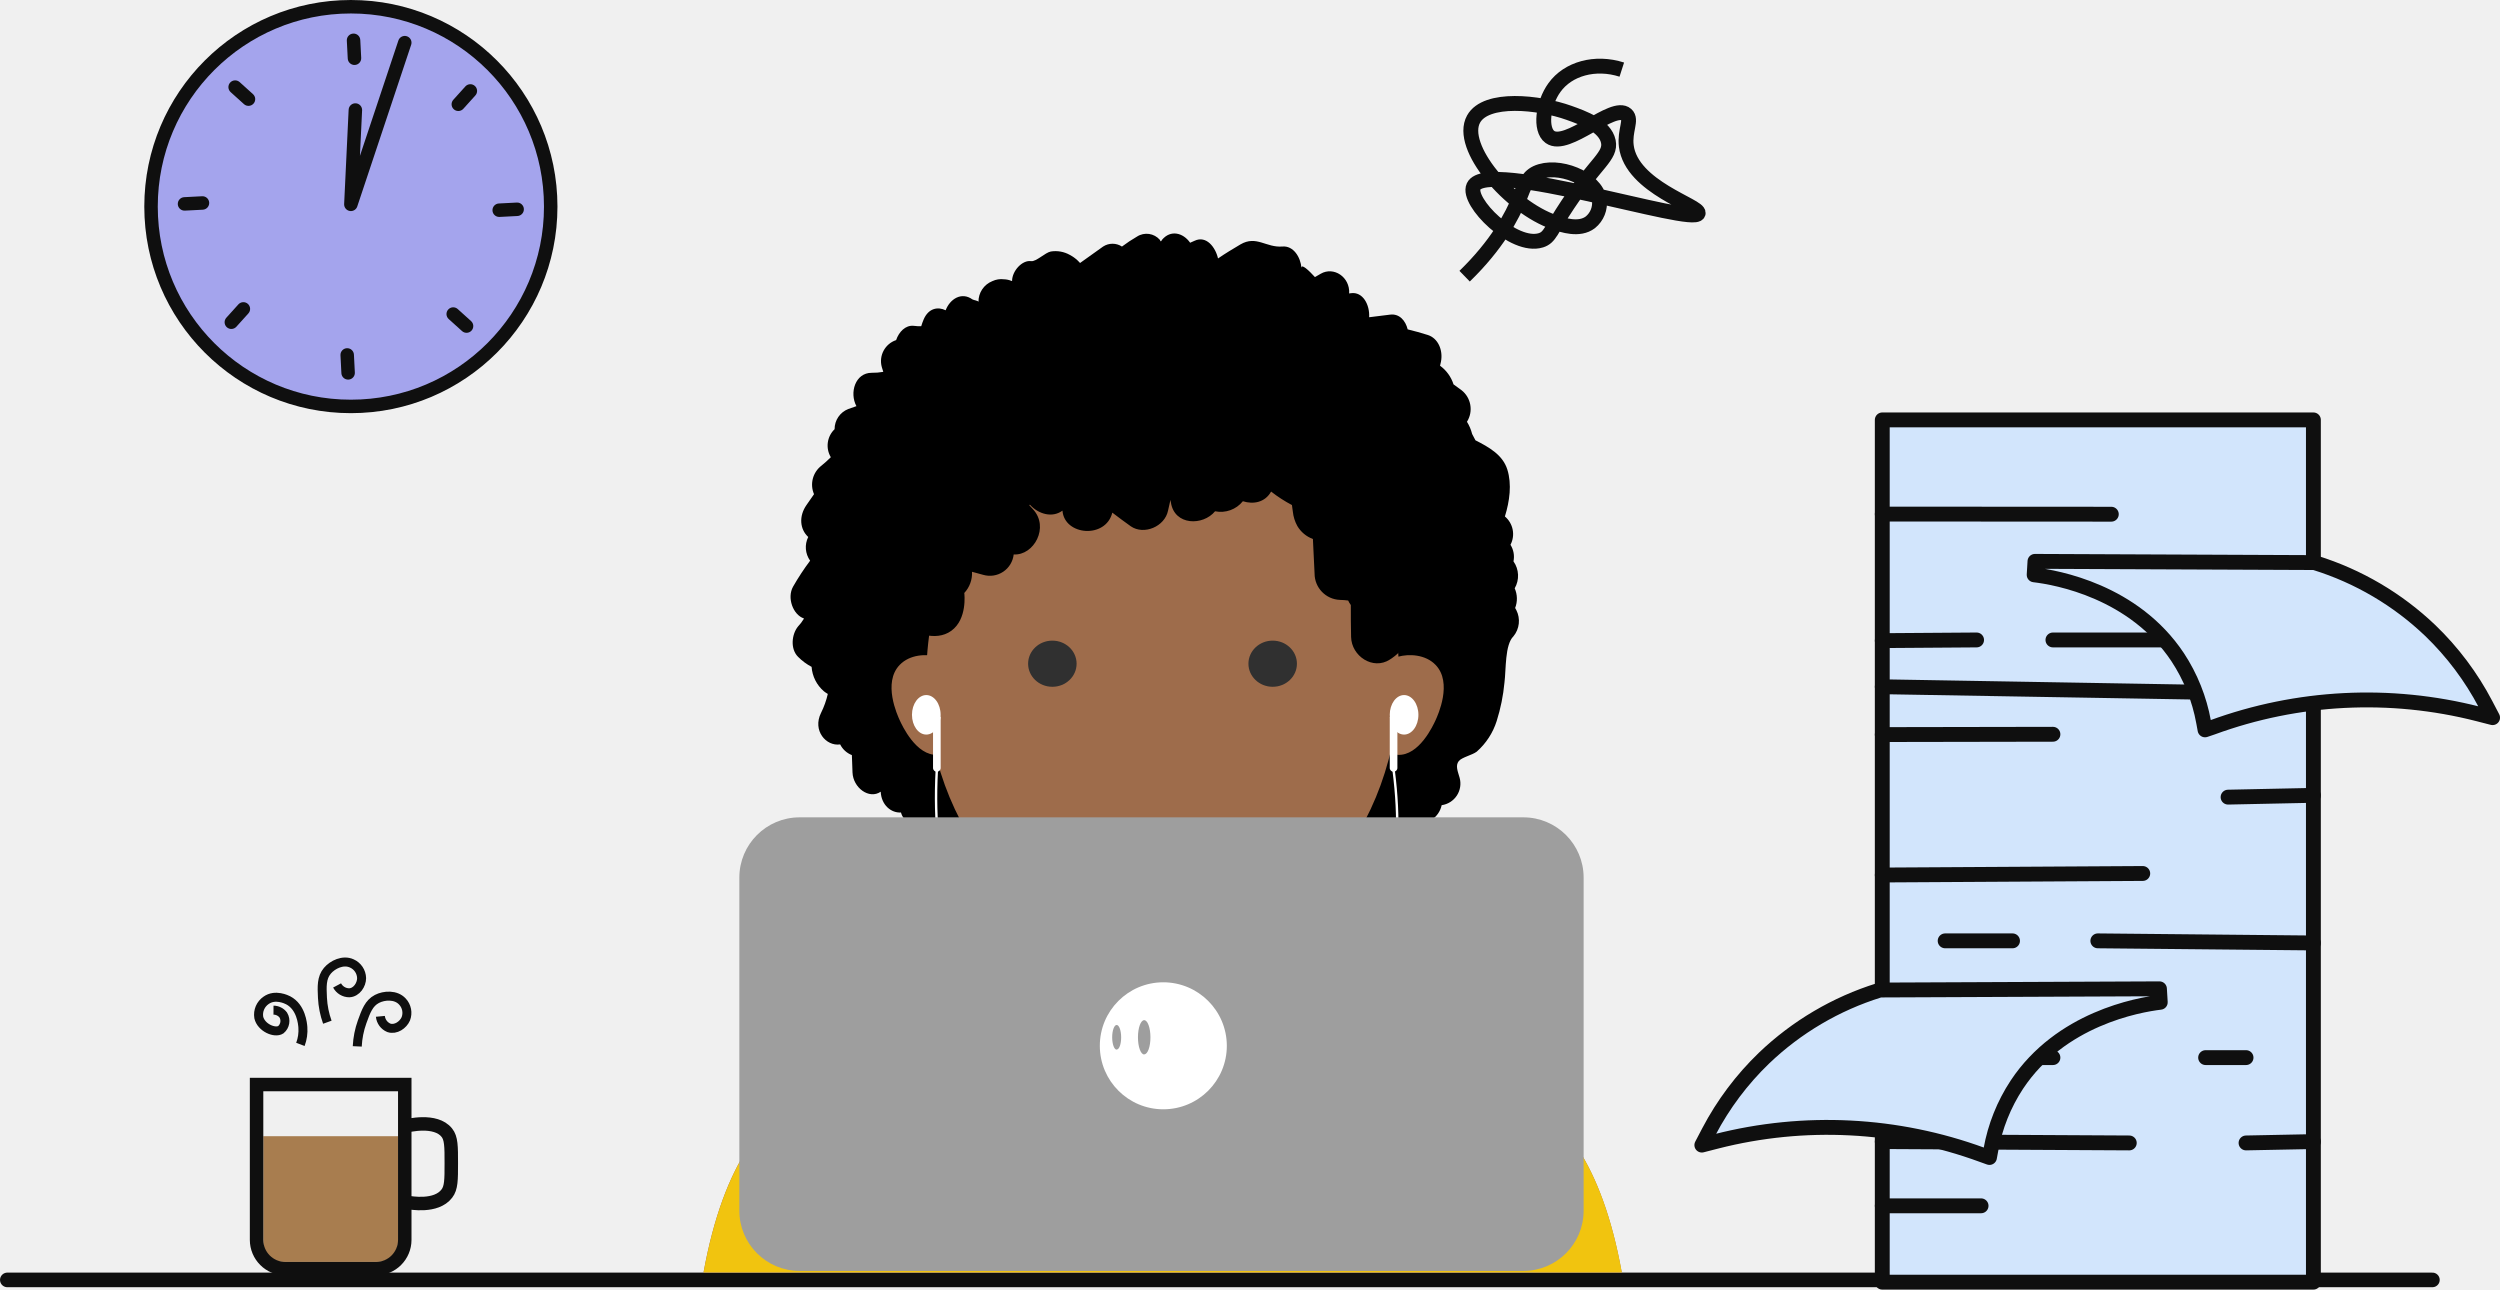
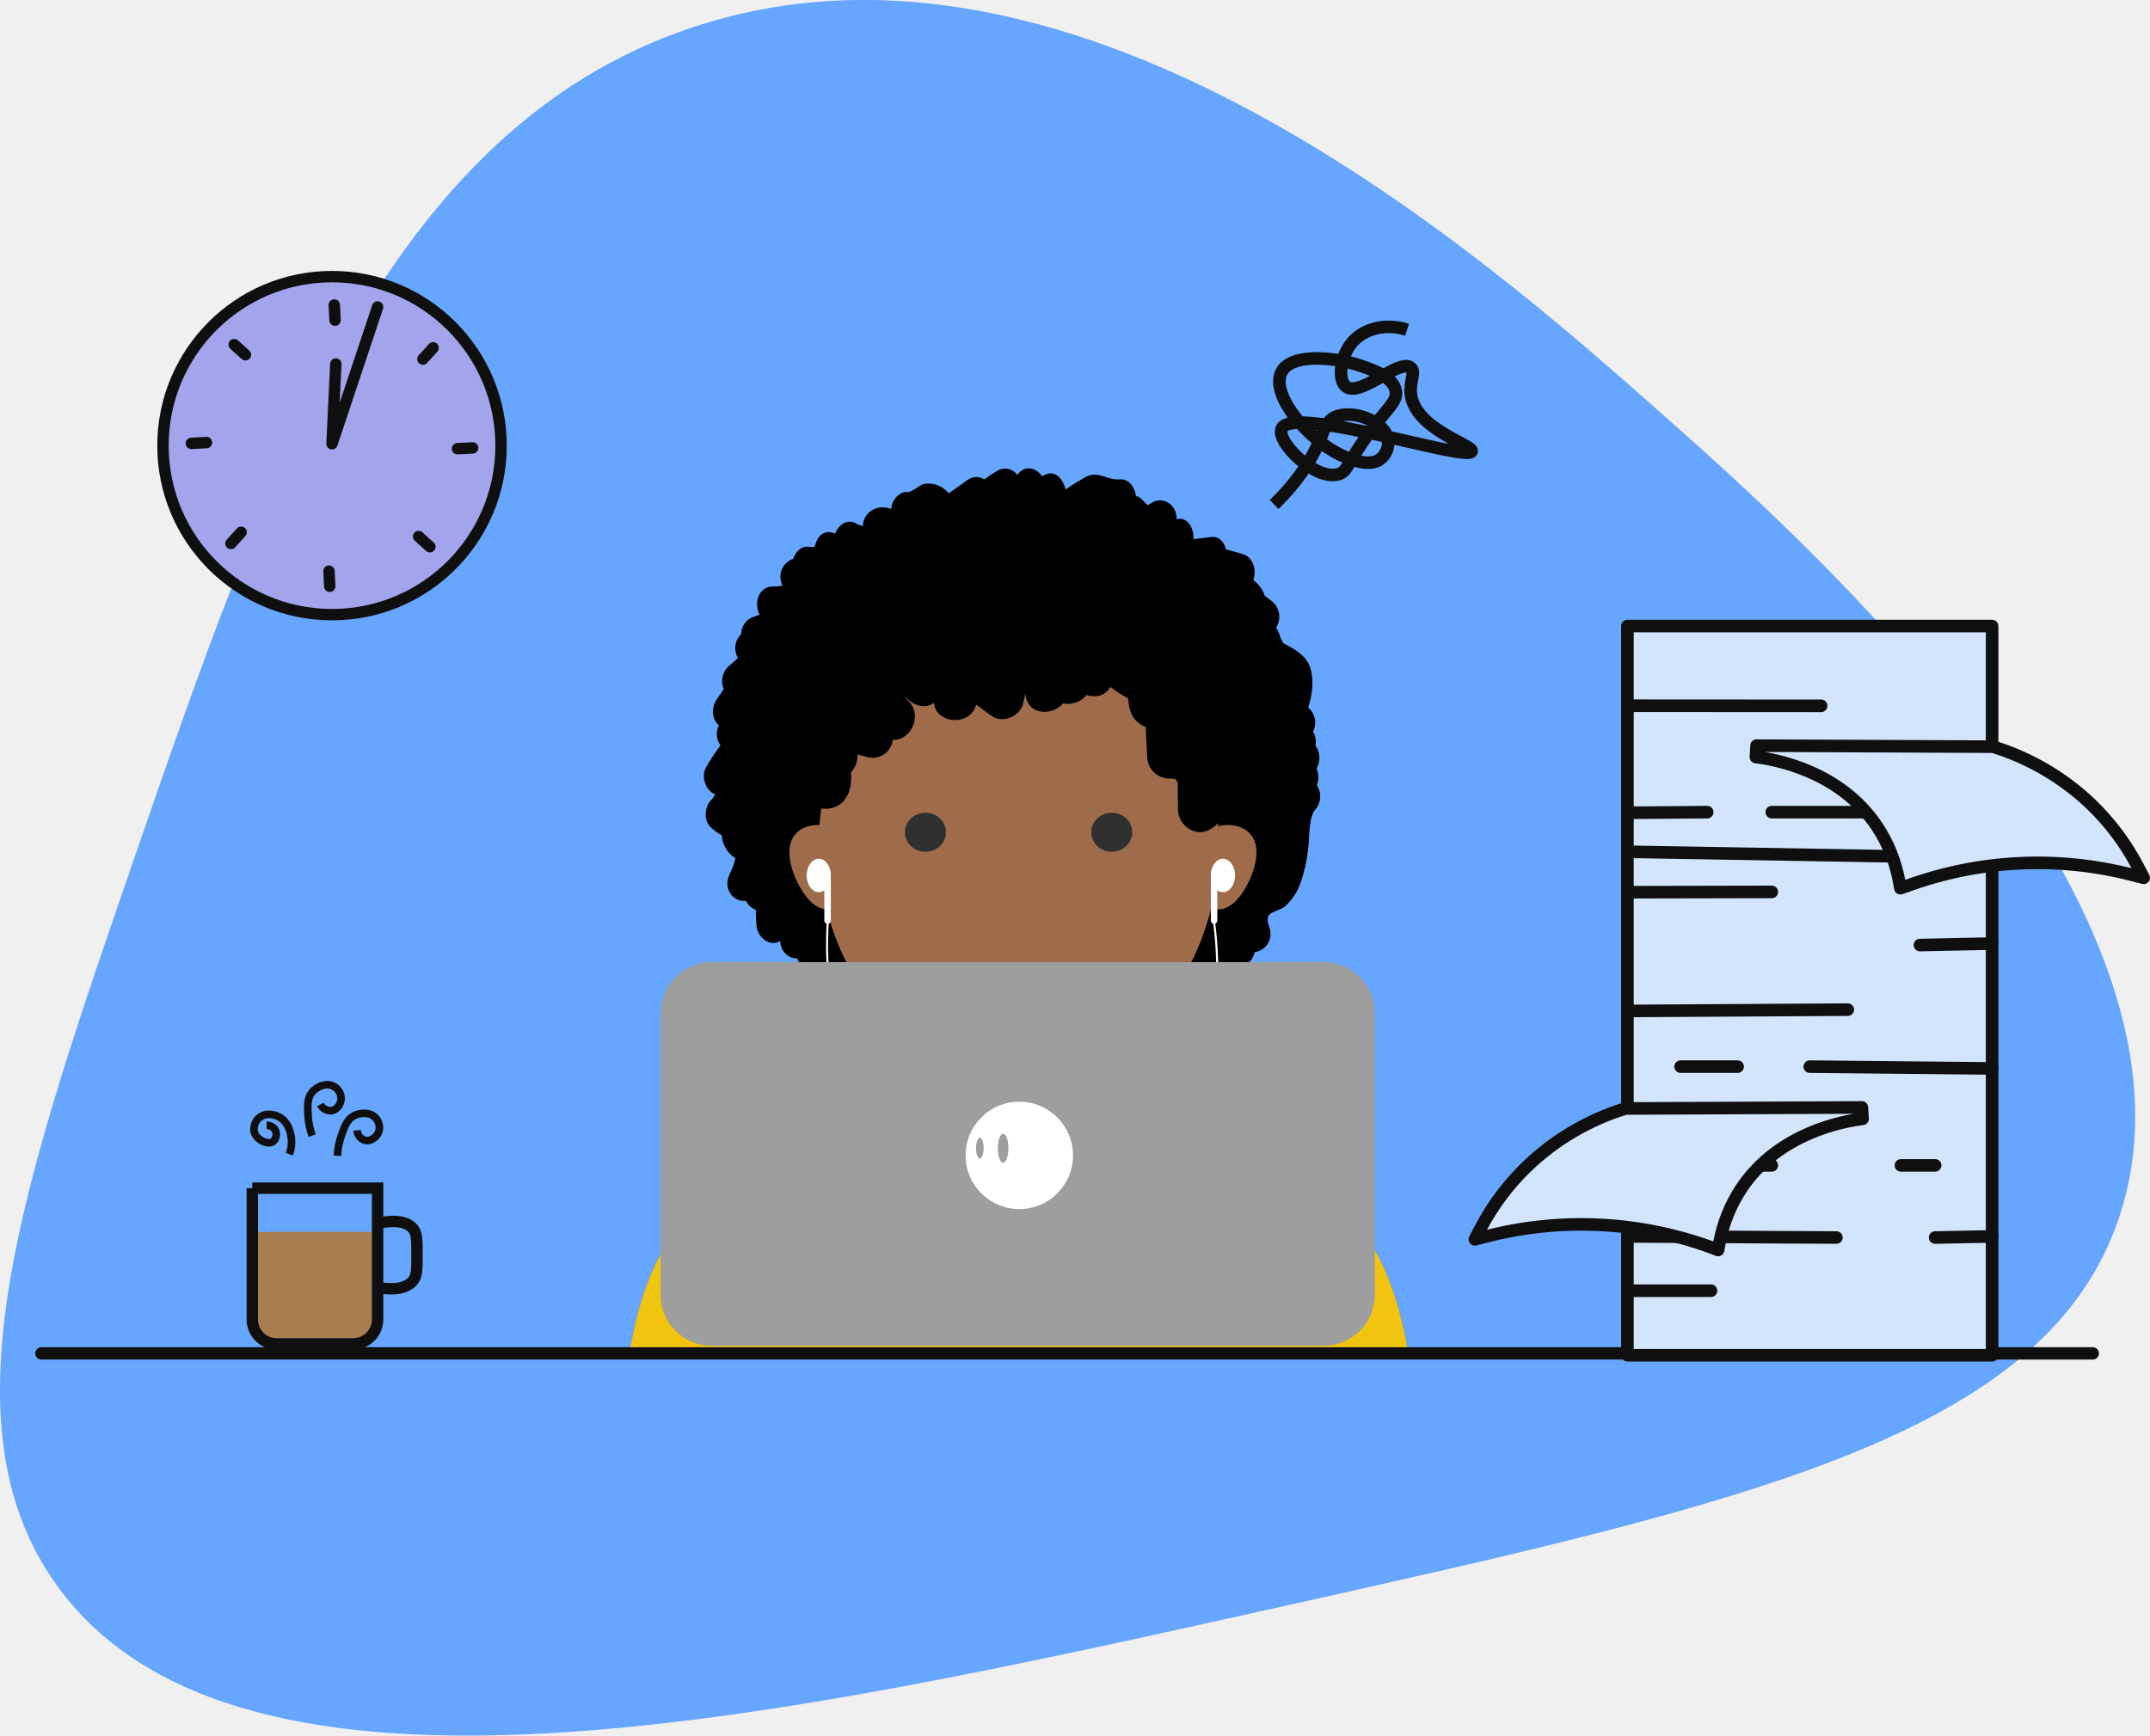
- <svg xmlns="http://www.w3.org/2000/svg" viewBox="0 0 556.68 287.16">
+ <svg xmlns="http://www.w3.org/2000/svg" id="Layer_1" data-name="Layer 1" viewBox="0 0 565.96 456.97">
  <defs>
-     <style>.cls-10,.cls-12,.cls-13,.cls-6{fill:none}.cls-10,.cls-12,.cls-13,.cls-9{stroke:#0f0f0f}.cls-10,.cls-9{stroke-linecap:round;stroke-linejoin:round}.cls-2{fill:#9e6c4b}.cls-4{fill:#303030}.cls-5{fill:#fff}.cls-6{stroke:#fff}.cls-12,.cls-13,.cls-6{stroke-miterlimit:10}.cls-6{stroke-width:.54px}.cls-9{fill:#d2e5fc}.cls-10,.cls-9{stroke-width:3.31px}.cls-12{stroke-width:3px}.cls-13{stroke-width:2px}.cls-15{fill:#0f0f0f}</style>
+     <style>.cls-1{fill:#66a6ff;}.cls-11,.cls-13,.cls-14,.cls-18,.cls-2,.cls-7,.cls-8{fill:none;}.cls-10,.cls-11,.cls-13,.cls-14,.cls-15,.cls-17,.cls-18,.cls-2{stroke:#0f0f0f;}.cls-10,.cls-11,.cls-17,.cls-2{stroke-linecap:round;stroke-linejoin:round;}.cls-2{stroke-width:3.25px;}.cls-3{fill:#9e6c4b;}.cls-4{fill:#f1c40f;}.cls-5{fill:#303030;}.cls-6{fill:#fff;}.cls-7,.cls-8{stroke:#fff;}.cls-13,.cls-14,.cls-15,.cls-18,.cls-7,.cls-8{stroke-miterlimit:10;}.cls-7{stroke-width:0.54px;}.cls-8{stroke-width:1.09px;}.cls-9{fill:#9e9e9e;}.cls-10{fill:#d2e5fc;}.cls-10,.cls-11,.cls-18{stroke-width:3.31px;}.cls-12{fill:#a87d4f;}.cls-13,.cls-15,.cls-17{stroke-width:3px;}.cls-14{stroke-width:2px;}.cls-15,.cls-17{fill:#a4a4ed;}.cls-16{fill:#0f0f0f;}</style>
  </defs>
-   <path stroke-width="3.25" stroke-linecap="round" stroke-linejoin="round" stroke="#0f0f0f" fill="none" d="M1.63 285h540" />
+   <path class="cls-1" d="M35.9,224.33c-29.82,86.31-51.85,150.06-21,193,48,66.81,189.6,35.27,321,6,124.35-27.7,202.84-45.18,222-103,26.81-80.9-83.21-178.39-120-211C391.28,68,284.08-27,181.9,7.33,101.56,34.32,69.9,125.93,35.9,224.33Z" />
+   <line class="cls-2" x1="10.9" y1="356.33" x2="550.9" y2="356.33" />
  <g id="Mah_Nigga" data-name="Mah Nigga">
-     <path id="body" class="cls-2" d="M339.25 244.22c-8.13-4.32-30.18-11-42.44-14.71a22.86 22.86 0 0 1-7.32-3.61 24.3 24.3 0 0 1-9.49-18.84 46.06 46.06 0 0 1-44.43-1.18 21 21 0 0 1-.83 7.12c-1 3.18-2.72 5.1-5.7 8.34a49.61 49.61 0 0 1-8 7.08c-10.61 7.28-31.95 10.21-42.49 15.82-7.88 4.19-17.32 13.91-21.9 39.11h204.47c-4.49-24.9-13.76-34.82-21.87-39.13z" />
-     <ellipse id="face" class="cls-2" cx="258.91" cy="151.01" rx="52.65" ry="61.19" />
-     <path d="M337.64 135.85l-.26-.47a5.68 5.68 0 0 0-.1-4.38 5.56 5.56 0 0 0-.27-6 5 5 0 0 0-.67-3.69 5.13 5.13 0 0 0-1.24-6.31c1.05-3.4 1.57-7.17.54-10.45s-4.13-5-7.1-6.51q-.36-.71-.74-1.41a9.44 9.44 0 0 0-1.15-2.71 5.33 5.33 0 0 0-1.24-7.06l-1.75-1.27a8.21 8.21 0 0 0-3-4.15c.07-.31.15-.61.21-.94.48-2.55-.65-5.18-2.94-5.91-1.49-.48-3-.88-4.48-1.25-.48-1.95-1.84-3.54-3.91-3.28l-4.67.58c.17-2.7-1.36-5.75-4.08-5.35l-.37.06c.22-3.66-3.44-6.08-6.34-4.39l-1.28.74c-1.36-1.5-3.11-3.12-3-2-.18-2.44-1.79-5-4.21-4.81-3.67.31-5.81-2.55-9.37-.47-1.69 1-3.36 2-5 3.13-.57-2.52-2.62-5.17-5.21-3.94-.34.16-.67.3-1 .44-1.52-2.18-4.32-3-6.29-.62q-.25.62-.43 0a3.92 3.92 0 0 0-5.11-.75 33 33 0 0 0-3.35 2.22 3.84 3.84 0 0 0-4.2 0l-5.13 3.66a7.88 7.88 0 0 0-2.26-1.79A6.56 6.56 0 0 0 234 56c-1.25.22-3.3 2.32-4.41 2.15-1.95-.29-4.21 2.15-4.23 4.4h-.15a4.47 4.47 0 0 0-1.65-.36 4.68 4.68 0 0 0-2.59.41 4.9 4.9 0 0 0-3.09 4.63c0-.27-1.11-.39-1.36-.57-2.43-1.74-5-.07-5.95 2.43-1.73-.85-3.8-.47-4.88 2a14.4 14.4 0 0 0-.56 1.55c-.54 0-1.09 0-1.69-.09-1.83-.18-3.28 1.36-3.9 3.18a4.94 4.94 0 0 0-3.19 6l.33 1.07a13.34 13.34 0 0 1-2.58.21c-3.67 0-5 4.45-3.4 7.43-.59.22-1.19.43-1.8.63a4.8 4.8 0 0 0-3.06 4.5 5.06 5.06 0 0 0-.84 6.24c-.67.66-1.36 1.3-2.1 1.89a5.34 5.34 0 0 0-1.64 6.34l-1.7 2.45c-1.7 2.46-1.47 5.35.41 7.08a5.14 5.14 0 0 0 .42 5.28 55.71 55.71 0 0 0-3.79 5.77c-1.42 2.5 0 6.3 2.41 7.09l-.06.15a9.33 9.33 0 0 1-1.23 1.61c-1.47 1.78-1.77 5.06 0 6.8a12.35 12.35 0 0 0 3 2.22 7.9 7.9 0 0 0 2.74 5.44 6.62 6.62 0 0 0 .87.59 18.68 18.68 0 0 1-1.52 4.24c-1.93 3.91 1.14 7.47 4.27 7a4.92 4.92 0 0 0 2.61 2.38l.14 3.86c.12 3.41 3.71 6.07 6.28 4.29.14 3 2.35 4.77 4.51 4.63a4.38 4.38 0 0 0 4.53 3.18l1.08 2.93c1.07 2.9 3.55 4.48 6.19 2.87h.08a112.2 112.2 0 0 0 8.3 8l.85.75c2.78 2.38 6.08-.77 6.32-4.06a83.36 83.36 0 0 0 55.26 2c.24 2.17 1.58 4.22 4 4.39l6.24.43c1.66.11 3.13-1.21 3.83-2.85a4.27 4.27 0 0 0 4.31-2.36l2.05-4.55a5.88 5.88 0 0 0 2.07.15 6.77 6.77 0 0 0 5.65-4.71 6.36 6.36 0 0 0 2.35-1.72 11.46 11.46 0 0 0 1.26-2.1c.13-.21.23-.38.31-.54 2.36 1.25 5.13-.69 5.72-3.44a4.85 4.85 0 0 0 4-6.09c-.4-1.43-1-2.71-.19-3.73.68-.85 3-1.33 4-2.1a15.2 15.2 0 0 0 4.44-6.82A41 41 0 0 0 335 152c.38-2.89.07-8.44 2-10.31a5.36 5.36 0 0 0 .64-5.84z" />
-     <ellipse id="face-2" data-name="face" class="cls-2" cx="258.91" cy="151.01" rx="52.65" ry="61.19" />
-     <path d="M339.25 244.22c-8.13-4.32-30.18-11-42.44-14.71a23.2 23.2 0 0 1-6.61-3.12c-7.53 5.28-18.86 8.63-31.55 8.63-13.74 0-25.89-3.94-33.33-10a45 45 0 0 1-4.26 3.38c-10.61 7.28-31.95 10.21-42.49 15.82-7.88 4.19-17.32 13.91-21.9 39.11h204.47c-4.51-24.88-13.78-34.8-21.89-39.11z" fill="#f1c40f" />
-     <ellipse id="eyes" class="cls-4" cx="234.33" cy="147.79" rx="5.4" ry="5.14" />
-     <ellipse id="eyes-2" data-name="eyes" class="cls-4" cx="283.39" cy="147.79" rx="5.4" ry="5.14" />
-     <path id="right_ear" data-name="right ear" class="cls-2" d="M216.19 157.17c0 4.86-3.17 10.67-7.43 10.91-4.77.27-7.91-6.6-8.42-7.71s-3.83-8.36 0-12.32c2.25-2.33 5.91-2.51 8.42-1.8 4.79 1.36 7.42 6.52 7.43 10.92z" />
-     <path id="left_ear" data-name="left ear" class="cls-2" d="M303.81 157.17c0 4.86 3.17 10.67 7.43 10.91 4.77.27 7.91-6.6 8.42-7.71s3.83-8.36 0-12.32c-2.25-2.33-5.91-2.51-8.42-1.8-4.8 1.36-7.42 6.52-7.43 10.92z" />
-     <path d="M312.37 130.47v-.06c1.09-4.74-.11-9.85-4.1-12.62a27.66 27.66 0 0 0-.59-5.32 5.67 5.67 0 0 0-3.16-3.78 11.24 11.24 0 0 0-1.82-3.63 13.72 13.72 0 0 0-3.31-3.25c-1.2-.82-4.08-1.5-4.89-2.72-.32-.48-.07-3.74-.72-4.86a7.8 7.8 0 0 0-2.84-2.75c-2.26-1.22-7.89.25-8.91-2-1.14-2.53-4-3.05-6.37-2.69h-.07a7.16 7.16 0 0 0-10.51-2.29c-.46.32-1.07 1-1.63 1.44a5.29 5.29 0 0 0-1.41-.52v-.12c-1.35-5.76-9.34-5.37-10.88 0-.77 2.69-11.42 4.77-13.64 5.55-5.36 1.89-10.71 4-16.26 5.26-2.75.6-4.77 4.12-4 6.94-3.18 1-6.28 2.45-8.17 4.92a8.81 8.81 0 0 0-1.52 3.11c-4.11.08-7 5.6-4.58 9.25-.07.2-.13.4-.19.61a16.51 16.51 0 0 0-3.5 2.72 13.52 13.52 0 0 0-2.2 2.8c-.33.59-2.49 4.41-1 8.25 1.13 2.82 3.63 4.07 5.36 4.94 1.93 1 6.79 3.4 10.37.81s2.92-8.19 2.89-8.42a6.43 6.43 0 0 0 1.72-4.72c.82.24 1.65.47 2.49.68a5.33 5.33 0 0 0 6.79-4.54c4.5.28 8-6.08 4.29-10.07l-.83-.9.15-.11c1.89 2.11 5 3 7.25 1.32.43 5.58 9.65 6.32 11.1.45 1.35 1 2.72 2.07 4.13 3.05 2.91 2 7.56.06 8.28-3.5.16-.81.36-1.6.54-2.4 0 .2.07.4.1.61.8 5.12 7.11 5.22 9.83 1.94a6.32 6.32 0 0 0 6.19-2.24c2.31.74 4.93.29 6.29-2.15a30.61 30.61 0 0 0 4.64 3c0 .21.11.66.2 1.47a8.33 8.33 0 0 0 1 3.2 6.71 6.71 0 0 0 3.47 2.89l.07 1.51.3 6.2a5.87 5.87 0 0 0 5.64 5.85c.64 0 1.24.07 1.84.14a4.86 4.86 0 0 0 .59 1c0 2.36 0 4.73.06 7.1.09 4.31 4.9 7.46 8.62 5.05 6.16-3.87 6.17-10.96 2.9-16.4z" />
+     <path id="body" class="cls-3" d="M348.53,315.56c-8.13-4.32-30.18-11-42.44-14.71a22.86,22.86,0,0,1-7.32-3.61,24.3,24.3,0,0,1-9.46-18.84,46.06,46.06,0,0,1-44.43-1.18,21,21,0,0,1-.83,7.12c-1,3.18-2.72,5.1-5.7,8.34a49.61,49.61,0,0,1-8,7.08C219.73,307,198.39,310,187.85,315.58c-7.88,4.19-17.32,13.91-21.9,39.11l204.47,0C365.9,329.78,356.64,319.86,348.53,315.56Z" />
+     <ellipse id="face" class="cls-3" cx="268.19" cy="222.34" rx="52.65" ry="61.19" />
+     <path d="M346.92,207.18l-.26-.47a5.68,5.68,0,0,0-.1-4.38,5.56,5.56,0,0,0-.27-6,5,5,0,0,0-.67-3.69,5.13,5.13,0,0,0-1.24-6.32c1.05-3.4,1.57-7.17.54-10.45s-4.13-5-7.1-6.51q-.36-.71-.74-1.41a9.44,9.44,0,0,0-1.15-2.71,5.33,5.33,0,0,0-1.24-7.06l-1.75-1.27a8.21,8.21,0,0,0-3-4.15c.07-.31.15-.61.21-.94.48-2.55-.65-5.18-2.94-5.91-1.49-.48-3-.88-4.48-1.25-.48-1.95-1.84-3.54-3.91-3.28l-4.67.58c.17-2.7-1.36-5.75-4.08-5.35l-.37.06c.22-3.66-3.44-6.08-6.34-4.39l-1.28.74c-1.36-1.5-3.11-3.12-3-2-.18-2.44-1.79-5-4.21-4.81-3.67.31-5.81-2.55-9.37-.47-1.69,1-3.36,2-5,3.13-.57-2.52-2.62-5.17-5.21-3.94-.34.16-.67.3-1,.44-1.52-2.18-4.32-3-6.29-.62q-.25.62-.43,0a3.92,3.92,0,0,0-5.11-.75,33,33,0,0,0-3.35,2.22,3.84,3.84,0,0,0-4.2,0l-5.13,3.66a7.88,7.88,0,0,0-2.26-1.79,6.56,6.56,0,0,0-4.26-.68c-1.25.22-3.3,2.32-4.41,2.15-1.95-.29-4.21,2.15-4.23,4.4l-.15,0a4.47,4.47,0,0,0-1.65-.36,4.68,4.68,0,0,0-2.59.41,4.9,4.9,0,0,0-3.09,4.63c0-.27-1.11-.39-1.36-.57-2.43-1.74-5-.07-5.95,2.43-1.73-.85-3.8-.47-4.88,2a14.4,14.4,0,0,0-.56,1.55c-.54,0-1.09,0-1.69-.09-1.83-.18-3.28,1.36-3.9,3.18a4.94,4.94,0,0,0-3.19,6l.33,1.07a13.34,13.34,0,0,1-2.58.21c-3.67,0-5,4.45-3.4,7.43-.59.22-1.19.43-1.8.63a4.8,4.8,0,0,0-3.06,4.5,5.06,5.06,0,0,0-.84,6.24c-.67.66-1.36,1.3-2.1,1.89a5.34,5.34,0,0,0-1.64,6.34l-1.7,2.45c-1.7,2.46-1.47,5.35.41,7.08a5.14,5.14,0,0,0,.42,5.28,55.71,55.71,0,0,0-3.79,5.77c-1.42,2.5,0,6.3,2.41,7.09l-.06.15a9.33,9.33,0,0,1-1.23,1.61c-1.47,1.78-1.77,5.06,0,6.8a12.35,12.35,0,0,0,3,2.22,7.9,7.9,0,0,0,2.74,5.44,6.62,6.62,0,0,0,.87.59,18.68,18.68,0,0,1-1.52,4.24c-1.93,3.91,1.14,7.47,4.27,7a4.92,4.92,0,0,0,2.61,2.38l.14,3.86c.12,3.41,3.71,6.07,6.28,4.29.14,3,2.35,4.77,4.51,4.63a4.38,4.38,0,0,0,4.53,3.18l1.08,2.93c1.07,2.9,3.55,4.48,6.19,2.87l.08,0a112.2,112.2,0,0,0,8.3,8l0,0h0l.85.75c2.78,2.38,6.08-.77,6.32-4.06a83.36,83.36,0,0,0,55.26,2c.24,2.17,1.58,4.22,4,4.39l6.24.43c1.66.11,3.13-1.21,3.83-2.85a4.27,4.27,0,0,0,4.31-2.36l2.05-4.55a5.88,5.88,0,0,0,2.07.15,6.77,6.77,0,0,0,5.65-4.71,6.36,6.36,0,0,0,2.35-1.72,11.46,11.46,0,0,0,1.26-2.1c.13-.21.23-.38.31-.54,2.36,1.25,5.13-.69,5.72-3.44a4.85,4.85,0,0,0,4-6.09c-.4-1.43-1-2.71-.19-3.73.68-.85,3-1.33,4-2.1a15.2,15.2,0,0,0,4.44-6.82,41,41,0,0,0,1.85-8.67c.38-2.89.07-8.44,2-10.31A5.36,5.36,0,0,0,346.92,207.18Z" />
+     <ellipse id="face-2" data-name="face" class="cls-3" cx="268.19" cy="222.34" rx="52.65" ry="61.19" />
+     <path class="cls-4" d="M348.53,315.56c-8.13-4.32-30.18-11-42.44-14.71a23.2,23.2,0,0,1-6.61-3.12c-7.53,5.28-18.86,8.63-31.55,8.63-13.74,0-25.89-3.94-33.33-10a45,45,0,0,1-4.26,3.38C219.73,307,198.39,310,187.85,315.58c-7.88,4.19-17.32,13.91-21.9,39.11l204.47,0C365.9,329.78,356.64,319.86,348.53,315.56Z" />
+     <ellipse id="eyes" class="cls-5" cx="243.61" cy="219.12" rx="5.4" ry="5.14" />
+     <ellipse id="eyes-2" data-name="eyes" class="cls-5" cx="292.66" cy="219.12" rx="5.4" ry="5.14" />
+     <path id="right_ear" data-name="right ear" class="cls-3" d="M225.47,228.5c0,4.86-3.17,10.67-7.43,10.91-4.77.27-7.91-6.6-8.42-7.71s-3.83-8.36,0-12.32c2.25-2.33,5.91-2.51,8.42-1.8C222.83,218.94,225.46,224.11,225.47,228.5Z" />
+     <path id="left_ear" data-name="left ear" class="cls-3" d="M313.08,228.5c0,4.86,3.17,10.67,7.43,10.91,4.77.27,7.91-6.6,8.42-7.71s3.83-8.36,0-12.32c-2.25-2.33-5.91-2.51-8.42-1.8C315.72,218.94,313.09,224.11,313.08,228.5Z" />
+     <path d="M321.65,201.81v-.06c1.09-4.74-.11-9.85-4.1-12.62a27.66,27.66,0,0,0-.59-5.32A5.67,5.67,0,0,0,313.8,180a11.24,11.24,0,0,0-1.82-3.63,13.72,13.72,0,0,0-3.31-3.25c-1.2-.82-4.08-1.5-4.89-2.72-.32-.48-.07-3.74-.72-4.86a7.8,7.8,0,0,0-2.84-2.75c-2.26-1.22-7.89.25-8.91-2-1.14-2.53-4-3.05-6.37-2.69h-.07a7.16,7.16,0,0,0-10.51-2.29c-.46.32-1.07,1-1.63,1.44a5.29,5.29,0,0,0-1.41-.52l0-.12c-1.35-5.76-9.34-5.37-10.88,0-.77,2.69-11.42,4.77-13.64,5.55-5.36,1.89-10.71,4-16.26,5.26-2.75.6-4.77,4.12-4,6.94-3.18,1-6.28,2.45-8.17,4.92a8.81,8.81,0,0,0-1.52,3.11c-4.11.08-7,5.6-4.58,9.25-.07.2-.13.4-.19.61a16.51,16.51,0,0,0-3.5,2.72,13.52,13.52,0,0,0-2.2,2.8c-.33.59-2.49,4.41-1,8.25,1.13,2.82,3.63,4.07,5.36,4.94,1.93,1,6.79,3.4,10.37.81s2.92-8.19,2.89-8.42a6.43,6.43,0,0,0,1.72-4.72c.82.24,1.65.47,2.49.68A5.33,5.33,0,0,0,235,194.8c4.5.28,8-6.08,4.29-10.07l-.83-.9.15-.11c1.89,2.11,5,3,7.25,1.32.43,5.58,9.65,6.32,11.1.45,1.35,1,2.72,2.07,4.13,3.05,2.91,2,7.56.06,8.28-3.5.16-.81.36-1.6.54-2.4,0,.2.07.4.1.61.8,5.12,7.11,5.22,9.83,1.94A6.32,6.32,0,0,0,286,183c2.31.74,4.93.29,6.29-2.15a30.61,30.61,0,0,0,4.64,3c0,.21.11.66.2,1.47a8.33,8.33,0,0,0,1,3.2,6.71,6.71,0,0,0,3.47,2.89l.07,1.51.3,6.2a5.87,5.87,0,0,0,5.64,5.85c.64,0,1.24.07,1.84.14a4.86,4.86,0,0,0,.59,1c0,2.36,0,4.73.06,7.1.09,4.31,4.9,7.46,8.62,5.05C324.91,214.3,324.91,207.24,321.65,201.81Z" />
    <g id="earphone">
-       <ellipse class="cls-5" cx="206.26" cy="159.17" rx="3.19" ry="4.4" />
-       <ellipse class="cls-5" cx="312.65" cy="159.17" rx="3.19" ry="4.4" />
-       <path class="cls-5" d="M207.76 159.63h1.7V171a.85.85 0 0 1-.85.85.85.85 0 0 1-.85-.85v-11.37zM309.46 159.63h1.7V171a.85.85 0 0 1-.85.85.85.85 0 0 1-.85-.85v-11.37z" />
-       <path class="cls-6" d="M208.6 171.48c-1.27 23.71 5 37.7 11.45 46.24 8.23 10.93 19 16 31.53 34.62a124.29 124.29 0 0 1 9.19 16.16M310.33 171.58c2.78 21.76-2.19 34.84-7.05 42.68-7.66 12.34-18 16.38-31.45 35.42a135.38 135.38 0 0 0-11.05 18.62" />
-       <path d="M260.81 267.84c.24 2.29.42 4.73.51 7.32s.08 5.23 0 7.61" stroke-width="1.09" stroke-miterlimit="10" stroke="#fff" fill="none" />
+       <ellipse class="cls-6" cx="215.54" cy="230.5" rx="3.19" ry="4.4" />
+       <ellipse class="cls-6" cx="321.92" cy="230.5" rx="3.19" ry="4.4" />
+       <path class="cls-6" d="M217,231h1.7a0,0,0,0,1,0,0v11.39a.85.85,0,0,1-.85.85h0a.85.85,0,0,1-.85-.85V231A0,0,0,0,1,217,231Z" />
+       <path class="cls-6" d="M318.74,231h1.7a0,0,0,0,1,0,0v11.39a.85.85,0,0,1-.85.85h0a.85.85,0,0,1-.85-.85V231A0,0,0,0,1,318.74,231Z" />
+       <path class="cls-7" d="M217.88,242.81c-1.27,23.71,5,37.7,11.45,46.24,8.23,10.93,19,16,31.53,34.62a124.29,124.29,0,0,1,9.19,16.16" />
+       <path class="cls-7" d="M319.61,242.91c2.78,21.76-2.19,34.84-7.05,42.68-7.66,12.34-18,16.38-31.45,35.42a135.38,135.38,0,0,0-11.05,18.62" />
+       <path class="cls-8" d="M270.08,339.17c.24,2.29.42,4.73.51,7.32s.08,5.23,0,7.61" />
    </g>
  </g>
-   <rect x="164.63" y="182" width="188" height="101" rx="13.42" ry="13.42" fill="#9e9e9e" />
-   <path class="cls-5" d="M259 218.73a14.14 14.14 0 1 0 14.18 14.14A14.16 14.16 0 0 0 259 218.73zm-10.35 15c-.55 0-1-1.23-1-2.75s.45-2.75 1-2.75 1 1.23 1 2.75-.43 2.72-.99 2.72zm6.13 1.07c-.77 0-1.39-1.71-1.39-3.82s.62-3.82 1.39-3.82 1.39 1.71 1.39 3.82-.61 3.79-1.38 3.79z" />
-   <path class="cls-9" d="M419.13 93.5h96v192h-96z" />
-   <path class="cls-10" d="M419.13 114.47l51 .03M419.13 142.65l21-.15M457.13 142.5h39M419.13 152.92l92 1.58M419.13 163.57l38-.07M419.13 194.84l58-.34M515.13 177.1l-19 .4M515.13 209.97l-48-.47M448.13 209.5h-15M419.13 235.55l38-.05M491.13 235.5h9M419.13 254.2l55 .3M515.13 254.2l-15 .3M419.13 268.5h22" />
-   <path class="cls-9" d="M491 162.52l-.32-1.74a38.78 38.78 0 0 0-5.78-14.45c-9.75-14.66-26.9-17.74-31.95-18.33l.18-3 62.23.27.22.07a65.08 65.08 0 0 1 25.59 15.08 64.05 64.05 0 0 1 12.29 16.38l1.57 3-3.27-.84a100 100 0 0 0-59.11 3zM441.33 257.14a100 100 0 0 0-59.11-3l-3.27.84 1.57-3a64.05 64.05 0 0 1 12.29-16.38 65.08 65.08 0 0 1 25.59-15.08l.22-.07 62.23-.27.18 3c-5 .6-22.21 3.68-31.93 18.34a38.78 38.78 0 0 0-5.78 14.48l-.32 1.74z" />
-   <path d="M58.63 253h30v23.62a4.38 4.38 0 0 1-4.39 4.38H63a4.38 4.38 0 0 1-4.38-4.38V253h.01z" fill="#a87d4f" />
-   <path class="cls-12" d="M90.28 250.76c.45-.12 6.71-1.69 9.21 1.45 1 1.22 1 3.08 1 6.79s0 5.52-1 6.79c-2.38 3.12-8.12 2.06-8.73 1.94M57.13 241.5h33v34.58a6.42 6.42 0 0 1-6.42 6.42H63.55a6.42 6.42 0 0 1-6.42-6.42V241.5z" />
-   <path class="cls-13" d="M72.89 227.62a18.8 18.8 0 0 1-1.09-5.45c-.12-2.52-.21-4.45 1.09-6 1.16-1.38 3.5-2.54 5.45-1.64a3.68 3.68 0 0 1 2.18 3.27c0 1.47-1.11 3.18-2.73 3.27a3.09 3.09 0 0 1-2.73-1.64M79.55 233a18.8 18.8 0 0 1 1.08-5.45c.85-2.37 1.51-4.19 3.31-5.12 1.6-.83 4.21-1 5.66.58a3.68 3.68 0 0 1 .76 3.86c-.59 1.35-2.24 2.51-3.77 2a3.09 3.09 0 0 1-1.89-2.56M66.89 232.56a8.94 8.94 0 0 0 .55-3.82c-.06-.75-.36-4.48-3.27-6-.32-.16-2.87-1.45-4.91 0a3.87 3.87 0 0 0-1.64 3.82c.51 2.27 3.58 3.59 4.91 2.73a2.54 2.54 0 0 0 .55-3.27 2.75 2.75 0 0 0-2.18-1.09" />
-   <circle cx="78.13" cy="46" r="44.5" fill="#a4a4ed" stroke-width="3" stroke-miterlimit="10" stroke="#0f0f0f" />
-   <rect class="cls-15" x="77.33" y="7.47" width="3" height="7" rx="1.5" ry="1.5" transform="rotate(-2.94 78.875 10.993)" />
-   <rect class="cls-15" x="99.89" y="20.23" width="7" height="3" rx="1.5" ry="1.5" transform="rotate(-47.94 103.4 21.727)" />
-   <rect class="cls-15" x="109.66" y="45.2" width="7" height="3" rx="1.5" ry="1.5" transform="rotate(-2.94 113.247 46.774)" />
-   <rect class="cls-15" x="100.9" y="67.77" width="3" height="7" rx="1.5" ry="1.5" transform="rotate(-47.94 102.4 71.266)" />
-   <rect class="cls-15" x="75.92" y="77.53" width="3" height="7" rx="1.5" ry="1.5" transform="rotate(-2.94 77.465 81.145)" />
-   <rect class="cls-15" x="49.36" y="68.77" width="7" height="3" rx="1.5" ry="1.5" transform="rotate(-47.94 52.855 70.277)" />
-   <rect class="cls-15" x="39.59" y="43.8" width="7" height="3" rx="1.5" ry="1.5" transform="rotate(-2.94 43.094 45.364)" />
-   <rect class="cls-15" x="52.35" y="17.23" width="3" height="7" rx="1.5" ry="1.5" transform="rotate(-47.94 53.855 20.738)" />
-   <path d="M79.13 24.5l-1 21 12-36" fill="#a4a4ed" stroke-width="3" stroke-linecap="round" stroke-linejoin="round" stroke="#0f0f0f" />
-   <path d="M326.13 61.5c7.1-6.91 10.54-13.15 12.36-17.76.75-1.89 1.51-4.24 3.64-5.24 4.7-2.18 13.28 1.13 14 6a5.53 5.53 0 0 1-2 5c-2.48 1.89-6.18.62-8 0-9.92-3.4-21.45-16.81-18-23 2.79-5 14.49-3.78 21.25-1.37 3.19 1.14 8 2.86 8.75 6.37.66 3.25-2.86 4.81-9 14-3.84 5.75-3.95 7.35-6 8-6.09 1.92-16.6-8.59-15-12 3-6.33 49.13 8.9 50 6 .5-1.66-14.86-5.79-16-15-.42-3.42 1.33-5.83 0-7-2.94-2.6-13.18 7.75-17 5-2.27-1.63-1.61-7.41 1-11 3-4.19 9.06-5.91 15-4" stroke-width="3.31" stroke-miterlimit="10" stroke="#0f0f0f" fill="none" />
+   <rect class="cls-9" x="173.9" y="253.33" width="188" height="101" rx="13.42" ry="13.42" />
+   <path class="cls-6" d="M268.28,290.06a14.14,14.14,0,1,0,14.18,14.14A14.16,14.16,0,0,0,268.28,290.06Zm-10.35,15c-.55,0-1-1.23-1-2.75s.45-2.75,1-2.75,1,1.23,1,2.75S258.49,305,257.94,305Zm6.13,1.07c-.77,0-1.39-1.71-1.39-3.82s.62-3.82,1.39-3.82,1.39,1.71,1.39,3.82S264.84,306.11,264.07,306.11Z" />
+   <rect class="cls-10" x="428.4" y="164.83" width="96" height="192" />
+   <line class="cls-11" x1="428.4" y1="185.8" x2="479.4" y2="185.83" />
+   <line class="cls-11" x1="428.4" y1="213.99" x2="449.4" y2="213.83" />
+   <line class="cls-11" x1="466.4" y1="213.83" x2="505.4" y2="213.83" />
+   <path class="cls-11" d="M428.4,231" />
+   <line class="cls-11" x1="428.4" y1="224.26" x2="520.4" y2="225.83" />
+   <line class="cls-11" x1="428.4" y1="234.91" x2="466.4" y2="234.83" />
+   <line class="cls-11" x1="428.4" y1="266.17" x2="486.4" y2="265.83" />
+   <line class="cls-11" x1="524.4" y1="248.43" x2="505.4" y2="248.83" />
+   <line class="cls-11" x1="524.4" y1="281.31" x2="476.4" y2="280.83" />
+   <line class="cls-11" x1="457.4" y1="280.83" x2="442.4" y2="280.83" />
+   <line class="cls-11" x1="428.4" y1="306.88" x2="466.4" y2="306.83" />
+   <line class="cls-11" x1="500.4" y1="306.83" x2="509.4" y2="306.83" />
+   <line class="cls-11" x1="428.4" y1="325.53" x2="483.4" y2="325.83" />
+   <line class="cls-11" x1="524.4" y1="325.53" x2="509.4" y2="325.83" />
+   <line class="cls-11" x1="428.4" y1="339.83" x2="450.4" y2="339.83" />
+   <path class="cls-10" d="M500.25,233.85l-.32-1.74a38.78,38.78,0,0,0-5.78-14.45h0c-9.72-14.66-26.89-17.74-31.93-18.34l.18-3,62.23.27.22.07a65.08,65.08,0,0,1,25.59,15.08,64.05,64.05,0,0,1,12.29,16.38l1.57,3-3.27-.84a100,100,0,0,0-59.11,3Z" />
+   <path class="cls-10" d="M450.61,328.47a100,100,0,0,0-59.11-3l-3.27.84,1.57-3A64.05,64.05,0,0,1,402.08,307a65.08,65.08,0,0,1,25.59-15.08l.22-.07,62.23-.27.18,3c-5,.6-22.21,3.68-31.93,18.34h0a38.78,38.78,0,0,0-5.78,14.45l-.32,1.74Z" />
+   <path class="cls-12" d="M67.9,324.33h30a0,0,0,0,1,0,0V348a4.38,4.38,0,0,1-4.38,4.38H72.28A4.38,4.38,0,0,1,67.9,348V324.33a0,0,0,0,1,0,0Z" />
+   <path class="cls-13" d="M99.56,322.09c.45-.12,6.71-1.69,9.21,1.45,1,1.22,1,3.08,1,6.79s0,5.52-1,6.79c-2.38,3.12-8.12,2.06-8.73,1.94" />
+   <path class="cls-13" d="M66.4,312.83h33a0,0,0,0,1,0,0v34.58A6.42,6.42,0,0,1,93,353.83H72.83a6.42,6.42,0,0,1-6.42-6.42V312.83A0,0,0,0,1,66.4,312.83Z" />
+   <path class="cls-14" d="M82.17,299a18.8,18.8,0,0,1-1.09-5.45c-.12-2.52-.21-4.45,1.09-6,1.16-1.38,3.5-2.54,5.45-1.64a3.68,3.68,0,0,1,2.18,3.27c0,1.47-1.11,3.18-2.73,3.27a3.09,3.09,0,0,1-2.73-1.64" />
+   <path class="cls-14" d="M88.82,304.31a18.8,18.8,0,0,1,1.08-5.45c.85-2.37,1.51-4.19,3.31-5.12,1.6-.83,4.21-1,5.66.58a3.68,3.68,0,0,1,.76,3.86c-.59,1.35-2.24,2.51-3.77,2A3.09,3.09,0,0,1,94,297.6" />
+   <path class="cls-14" d="M76.17,303.89a8.94,8.94,0,0,0,.55-3.82c-.06-.75-.36-4.48-3.27-6-.32-.16-2.87-1.45-4.91,0a3.87,3.87,0,0,0-1.64,3.82c.51,2.27,3.58,3.59,4.91,2.73a2.54,2.54,0,0,0,.55-3.27,2.75,2.75,0,0,0-2.18-1.09" />
+   <circle class="cls-15" cx="87.4" cy="117.33" r="44.5" />
+   <rect class="cls-16" x="86.6" y="78.8" width="3" height="7" rx="1.5" ry="1.5" transform="translate(-4.11 4.63) rotate(-2.94)" />
+   <rect class="cls-16" x="109.17" y="91.56" width="7" height="3" rx="1.5" ry="1.5" transform="translate(-31.9 114.37) rotate(-47.94)" />
+   <rect class="cls-16" x="118.93" y="116.53" width="7" height="3" rx="1.5" ry="1.5" transform="translate(-5.9 6.44) rotate(-2.94)" />
+   <rect class="cls-16" x="110.18" y="139.1" width="3" height="7" rx="1.5" ry="1.5" transform="translate(-69.01 129.99) rotate(-47.94)" />
+   <rect class="cls-16" x="85.2" y="148.86" width="3" height="7" rx="1.5" ry="1.5" transform="translate(-7.7 4.65) rotate(-2.94)" />
+   <rect class="cls-16" x="58.64" y="140.11" width="7" height="3" rx="1.5" ry="1.5" transform="translate(-84.63 92.88) rotate(-47.94)" />
+   <rect class="cls-16" x="48.87" y="115.13" width="7" height="3" rx="1.5" ry="1.5" transform="translate(-5.92 2.84) rotate(-2.94)" />
+   <rect class="cls-16" x="61.63" y="88.57" width="3" height="7" rx="1.5" ry="1.5" transform="translate(-47.52 77.26) rotate(-47.94)" />
+   <path class="cls-17" d="M88.4,95.83l-1,21,12-36" />
+   <path class="cls-18" d="M335.4,132.83c7.1-6.91,10.54-13.15,12.36-17.76.75-1.89,1.51-4.24,3.64-5.24,4.7-2.18,13.28,1.13,14,6a5.53,5.53,0,0,1-2,5c-2.48,1.89-6.18.62-8,0-9.92-3.4-21.45-16.81-18-23,2.79-5,14.49-3.78,21.25-1.37,3.19,1.14,8,2.86,8.75,6.37.66,3.25-2.86,4.81-9,14-3.84,5.75-3.95,7.35-6,8-6.09,1.92-16.6-8.59-15-12,3-6.33,49.13,8.9,50,6,.5-1.66-14.86-5.79-16-15-.42-3.42,1.33-5.83,0-7-2.94-2.6-13.18,7.75-17,5-2.27-1.63-1.61-7.41,1-11,3-4.19,9.06-5.91,15-4" />
</svg>
